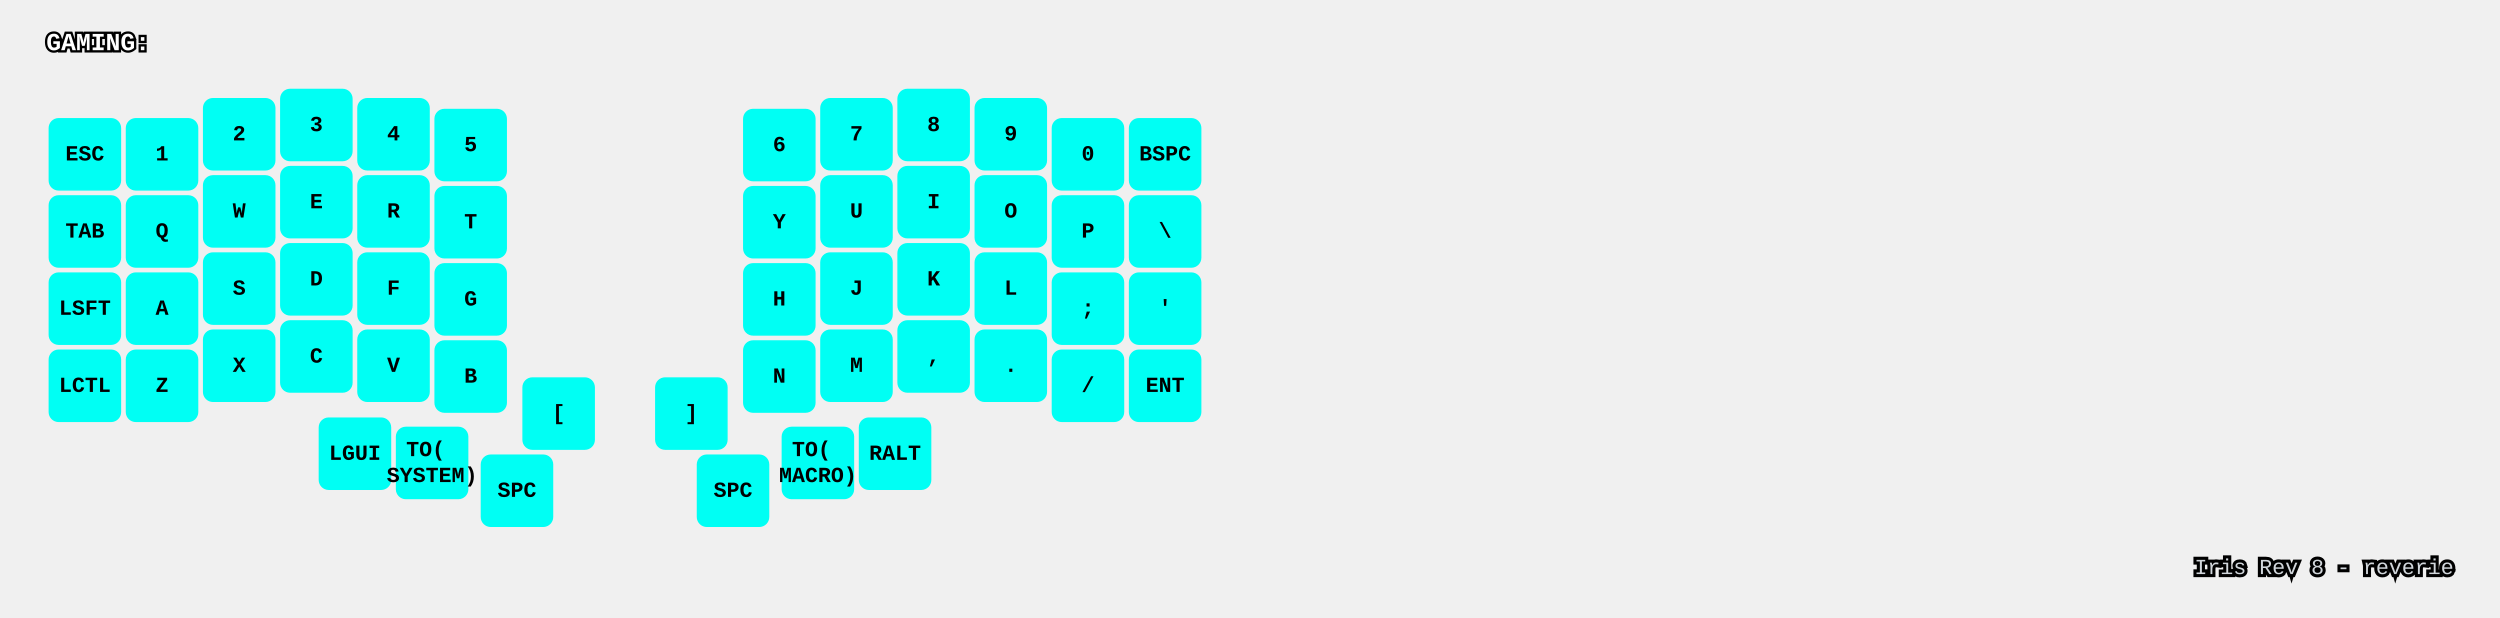
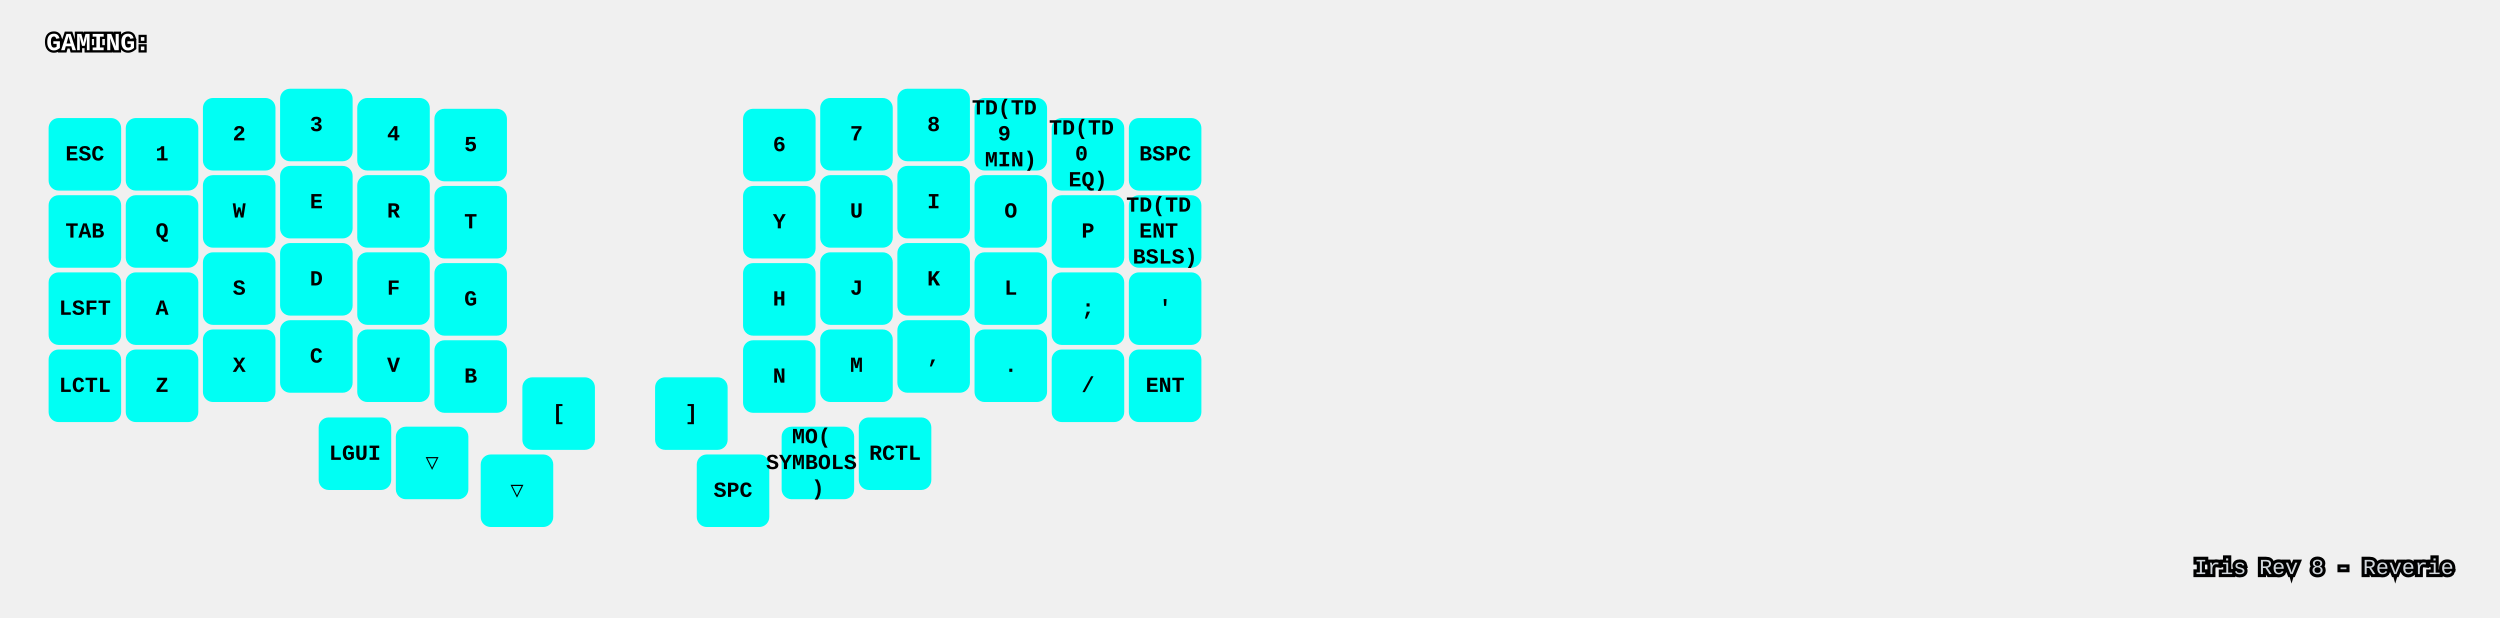
<svg xmlns="http://www.w3.org/2000/svg" width="1620" height="400" viewBox="0 0 1620 400" class="keymap">
  <style>/* inherit to force styles through use tags */
svg path {
    fill: inherit;
}

/* font and background color specifications */
svg.keymap {
    font-family: SFMono-Regular,Consolas,Liberation Mono,Menlo,monospace;
    font-size: 14px;
    font-kerning: normal;
    text-rendering: optimizeLegibility;
    fill: #24292e;
}

/* default key styling */
rect.key {
    fill: #f6f8fa;
}

rect.key, rect.combo {
    stroke: #c9cccf;
    stroke-width: 1;
}

/* default key side styling, only used is draw_key_sides is set */
rect.side {
    filter: brightness(90%);
}

/* color accent for combo boxes */
rect.combo, rect.combo-separate {
    fill: #cdf;
}

/* color accent for held keys */
rect.held, rect.combo.held {
    fill: #fdd;
}

/* color accent for ghost (optional) keys */
rect.ghost, rect.combo.ghost {
    stroke-dasharray: 4, 4;
    stroke-width: 2;
}

text {
    text-anchor: middle;
    dominant-baseline: middle;
}

/* styling for layer labels */
text.label {
    font-weight: bold;
    text-anchor: start;
    stroke: white;
    stroke-width: 4;
    paint-order: stroke;
}

/* styling for optional footer */
text.footer {
    text-anchor: end;
    dominant-baseline: auto;
    stroke: white;
    stroke-width: 4;
    paint-order: stroke;
}

/* styling for combo tap, and key non-tap label text */
text.combo, text.hold, text.shifted, text.left, text.right {
    font-size: 11px;
}

text.hold {
    text-anchor: middle;
    dominant-baseline: auto;
}

text.shifted {
    text-anchor: middle;
    dominant-baseline: hanging;
}

text.left {
    text-anchor: start;
}

text.right {
    text-anchor: end;
}

text.layer-activator {
    text-decoration: underline;
}

/* styling for hold/shifted label text in combo box */
text.combo.hold, text.combo.shifted, text.combo.left, text.combo.right {
    font-size: 8px;
}

/* lighter symbol for transparent keys */
text.trans {
    fill: #7b7e81;
}

/* styling for combo dendrons */
path.combo {
    stroke-width: 1;
    stroke: gray;
    fill: none;
}

/* Start Tabler Icons Cleanup */
/* cannot use height/width with glyphs */
.icon-tabler &gt; path {
    fill: inherit;
    stroke: inherit;
    stroke-width: 2;
}
/* hide tabler's default box */
.icon-tabler &gt; path[stroke="none"][fill="none"] {
    visibility: hidden;
}
/* End Tabler Icons Cleanup */

svg.keymap { fill: #d1d6db; }
rect.key { fill: #3f4750; }
rect.key, rect.combo { stroke: #60666c; }
rect.combo, rect.combo-separate { fill: #1f3d7a; }
rect.held, rect.combo.held { fill: #854747; }
text.label, text.footer { stroke: black; }
text.trans { fill: #7e8184; }
path.combo { stroke: #7f7f7f; }

svg.keymap g.layer-BASE rect.key { fill: #9300ff !important; stroke: #9300ff !important; } /* Star Platinum Purple */ 
svg.keymap g.layer-FUNCTION rect.key { fill: #0fee00 !important; stroke: #0fee00 !important; }  /* Squeeze Toy Alien */ 
svg.keymap g.layer-NUMBERS rect.key { fill: #2000ff !important; stroke: #2000ff !important; }  /* Blue Pencil */ 
svg.keymap g.layer-SYMBOLS rect.key { fill: #ff0000 !important; stroke: #ff0000 !important; } /* Red */ 
svg.keymap g.layer-SYSTEM rect.key { fill: #f6ff00 !important; stroke: #f6ff00 !important; } /* Busy Bee */
svg.keymap g.layer-GAMING rect.key { fill: #00fff4 !important; stroke: #00fff4 !important; } /* Turquoise Blue */ 
svg.keymap g.layer-MACRO rect.key { fill: #ff008e !important; stroke: #ff008e !important; } /* Pink Panther */

/* Make transparent keys have reduced opacity */
rect.ghost { 
  fill: #666666 !important; 
  opacity: 0.3 !important; 
}

/* Better contrast for text on colored backgrounds */
/* Add new layers here: svg.keymap g.layer-NEWLAYER text { fill: #000000; } */

/* Layer title styling - GitHub-friendly colors */
text.label {
  fill: #ffffff !important;
  font-weight: bold !important;
  font-size: 16px !important;
  font-family: Arial, sans-serif !important;
  stroke: #000000 !important;
  stroke-width: 3px !important;
  paint-order: stroke !important;
}

/* Key text styling by layer (excluding labels) */
svg.keymap g.layer-BASE text:not(.label),
svg.keymap g.layer-NUMBERS text:not(.label) {
  fill: #ffffff !important;
  font-weight: bold !important;
  font-size: 14px !important;
}
svg.keymap g.layer-FUNCTION text:not(.label),
svg.keymap g.layer-SYMBOLS text:not(.label),
svg.keymap g.layer-SYSTEM text:not(.label),
svg.keymap g.layer-GAMING text:not(.label),
svg.keymap g.layer-MACRO text:not(.label) {
  fill: #000000 !important;
  font-weight: bold !important;
  font-size: 14px !important;
}

/* Held/accent keys */
rect.held { 
  fill: #ff6b6b !important; 
  opacity: 0.8 !important; 
}

/* Combo styling */
rect.combo { 
  fill: #4ecdc4 !important; 
  opacity: 0.7 !important; 
}
</style>
  <g transform="translate(30, 0)" class="layer-GAMING">
    <text x="0" y="28" class="label" id="GAMING">GAMING:</text>
    <g transform="translate(0, 56)">
      <g transform="translate(25, 44)" class="key keypos-0">
        <rect rx="6" ry="6" x="-23" y="-23" width="46" height="46" class="key" />
        <text x="0" y="0" class="key tap">ESC</text>
      </g>
      <g transform="translate(75, 44)" class="key keypos-1">
        <rect rx="6" ry="6" x="-23" y="-23" width="46" height="46" class="key" />
        <text x="0" y="0" class="key tap">1</text>
      </g>
      <g transform="translate(125, 31)" class="key keypos-2">
        <rect rx="6" ry="6" x="-23" y="-23" width="46" height="46" class="key" />
        <text x="0" y="0" class="key tap">2</text>
      </g>
      <g transform="translate(175, 25)" class="key keypos-3">
        <rect rx="6" ry="6" x="-23" y="-23" width="46" height="46" class="key" />
        <text x="0" y="0" class="key tap">3</text>
      </g>
      <g transform="translate(225, 31)" class="key keypos-4">
        <rect rx="6" ry="6" x="-23" y="-23" width="46" height="46" class="key" />
        <text x="0" y="0" class="key tap">4</text>
      </g>
      <g transform="translate(275, 38)" class="key keypos-5">
        <rect rx="6" ry="6" x="-23" y="-23" width="46" height="46" class="key" />
        <text x="0" y="0" class="key tap">5</text>
      </g>
      <g transform="translate(475, 38)" class="key keypos-6">
        <rect rx="6" ry="6" x="-23" y="-23" width="46" height="46" class="key" />
        <text x="0" y="0" class="key tap">6</text>
      </g>
      <g transform="translate(525, 31)" class="key keypos-7">
        <rect rx="6" ry="6" x="-23" y="-23" width="46" height="46" class="key" />
        <text x="0" y="0" class="key tap">7</text>
      </g>
      <g transform="translate(575, 25)" class="key keypos-8">
        <rect rx="6" ry="6" x="-23" y="-23" width="46" height="46" class="key" />
        <text x="0" y="0" class="key tap">8</text>
      </g>
      <g transform="translate(625, 31)" class="key keypos-9">
        <rect rx="6" ry="6" x="-23" y="-23" width="46" height="46" class="key" />
-         <text x="0" y="0" class="key tap">9</text>
+         <text x="0" y="0" class="key tap">
+           <tspan x="0" dy="-1.2em">TD(TD</tspan>
+           <tspan x="0" dy="1.2em">9</tspan>
+           <tspan x="0" dy="1.2em">MIN)</tspan>
+         </text>
      </g>
      <g transform="translate(675, 44)" class="key keypos-10">
        <rect rx="6" ry="6" x="-23" y="-23" width="46" height="46" class="key" />
-         <text x="0" y="0" class="key tap">0</text>
+         <text x="0" y="0" class="key tap">
+           <tspan x="0" dy="-1.2em">TD(TD</tspan>
+           <tspan x="0" dy="1.2em">0</tspan>
+           <tspan x="0" dy="1.2em">EQ)</tspan>
+         </text>
      </g>
      <g transform="translate(725, 44)" class="key keypos-11">
        <rect rx="6" ry="6" x="-23" y="-23" width="46" height="46" class="key" />
        <text x="0" y="0" class="key tap">BSPC</text>
      </g>
      <g transform="translate(25, 94)" class="key keypos-12">
        <rect rx="6" ry="6" x="-23" y="-23" width="46" height="46" class="key" />
        <text x="0" y="0" class="key tap">TAB</text>
      </g>
      <g transform="translate(75, 94)" class="key keypos-13">
        <rect rx="6" ry="6" x="-23" y="-23" width="46" height="46" class="key" />
        <text x="0" y="0" class="key tap">Q</text>
      </g>
      <g transform="translate(125, 81)" class="key keypos-14">
        <rect rx="6" ry="6" x="-23" y="-23" width="46" height="46" class="key" />
        <text x="0" y="0" class="key tap">W</text>
      </g>
      <g transform="translate(175, 75)" class="key keypos-15">
        <rect rx="6" ry="6" x="-23" y="-23" width="46" height="46" class="key" />
        <text x="0" y="0" class="key tap">E</text>
      </g>
      <g transform="translate(225, 81)" class="key keypos-16">
        <rect rx="6" ry="6" x="-23" y="-23" width="46" height="46" class="key" />
        <text x="0" y="0" class="key tap">R</text>
      </g>
      <g transform="translate(275, 88)" class="key keypos-17">
        <rect rx="6" ry="6" x="-23" y="-23" width="46" height="46" class="key" />
        <text x="0" y="0" class="key tap">T</text>
      </g>
      <g transform="translate(475, 88)" class="key keypos-18">
        <rect rx="6" ry="6" x="-23" y="-23" width="46" height="46" class="key" />
        <text x="0" y="0" class="key tap">Y</text>
      </g>
      <g transform="translate(525, 81)" class="key keypos-19">
        <rect rx="6" ry="6" x="-23" y="-23" width="46" height="46" class="key" />
        <text x="0" y="0" class="key tap">U</text>
      </g>
      <g transform="translate(575, 75)" class="key keypos-20">
        <rect rx="6" ry="6" x="-23" y="-23" width="46" height="46" class="key" />
        <text x="0" y="0" class="key tap">I</text>
      </g>
      <g transform="translate(625, 81)" class="key keypos-21">
        <rect rx="6" ry="6" x="-23" y="-23" width="46" height="46" class="key" />
        <text x="0" y="0" class="key tap">O</text>
      </g>
      <g transform="translate(675, 94)" class="key keypos-22">
        <rect rx="6" ry="6" x="-23" y="-23" width="46" height="46" class="key" />
        <text x="0" y="0" class="key tap">P</text>
      </g>
      <g transform="translate(725, 94)" class="key keypos-23">
        <rect rx="6" ry="6" x="-23" y="-23" width="46" height="46" class="key" />
-         <text x="0" y="0" class="key tap">\</text>
+         <text x="0" y="0" class="key tap">
+           <tspan x="0" dy="-1.2em">TD(TD</tspan>
+           <tspan x="0" dy="1.2em">ENT</tspan>
+           <tspan x="0" dy="1.2em">BSLS)</tspan>
+         </text>
      </g>
      <g transform="translate(25, 144)" class="key keypos-24">
        <rect rx="6" ry="6" x="-23" y="-23" width="46" height="46" class="key" />
        <text x="0" y="0" class="key tap">LSFT</text>
      </g>
      <g transform="translate(75, 144)" class="key keypos-25">
        <rect rx="6" ry="6" x="-23" y="-23" width="46" height="46" class="key" />
        <text x="0" y="0" class="key tap">A</text>
      </g>
      <g transform="translate(125, 131)" class="key keypos-26">
        <rect rx="6" ry="6" x="-23" y="-23" width="46" height="46" class="key" />
        <text x="0" y="0" class="key tap">S</text>
      </g>
      <g transform="translate(175, 125)" class="key keypos-27">
        <rect rx="6" ry="6" x="-23" y="-23" width="46" height="46" class="key" />
        <text x="0" y="0" class="key tap">D</text>
      </g>
      <g transform="translate(225, 131)" class="key keypos-28">
        <rect rx="6" ry="6" x="-23" y="-23" width="46" height="46" class="key" />
        <text x="0" y="0" class="key tap">F</text>
      </g>
      <g transform="translate(275, 138)" class="key keypos-29">
        <rect rx="6" ry="6" x="-23" y="-23" width="46" height="46" class="key" />
        <text x="0" y="0" class="key tap">G</text>
      </g>
      <g transform="translate(475, 138)" class="key keypos-30">
        <rect rx="6" ry="6" x="-23" y="-23" width="46" height="46" class="key" />
        <text x="0" y="0" class="key tap">H</text>
      </g>
      <g transform="translate(525, 131)" class="key keypos-31">
        <rect rx="6" ry="6" x="-23" y="-23" width="46" height="46" class="key" />
        <text x="0" y="0" class="key tap">J</text>
      </g>
      <g transform="translate(575, 125)" class="key keypos-32">
        <rect rx="6" ry="6" x="-23" y="-23" width="46" height="46" class="key" />
        <text x="0" y="0" class="key tap">K</text>
      </g>
      <g transform="translate(625, 131)" class="key keypos-33">
        <rect rx="6" ry="6" x="-23" y="-23" width="46" height="46" class="key" />
        <text x="0" y="0" class="key tap">L</text>
      </g>
      <g transform="translate(675, 144)" class="key keypos-34">
        <rect rx="6" ry="6" x="-23" y="-23" width="46" height="46" class="key" />
        <text x="0" y="0" class="key tap">;</text>
      </g>
      <g transform="translate(725, 144)" class="key keypos-35">
        <rect rx="6" ry="6" x="-23" y="-23" width="46" height="46" class="key" />
        <text x="0" y="0" class="key tap">'</text>
      </g>
      <g transform="translate(25, 194)" class="key keypos-36">
        <rect rx="6" ry="6" x="-23" y="-23" width="46" height="46" class="key" />
        <text x="0" y="0" class="key tap">LCTL</text>
      </g>
      <g transform="translate(75, 194)" class="key keypos-37">
        <rect rx="6" ry="6" x="-23" y="-23" width="46" height="46" class="key" />
        <text x="0" y="0" class="key tap">Z</text>
      </g>
      <g transform="translate(125, 181)" class="key keypos-38">
        <rect rx="6" ry="6" x="-23" y="-23" width="46" height="46" class="key" />
        <text x="0" y="0" class="key tap">X</text>
      </g>
      <g transform="translate(175, 175)" class="key keypos-39">
        <rect rx="6" ry="6" x="-23" y="-23" width="46" height="46" class="key" />
        <text x="0" y="0" class="key tap">C</text>
      </g>
      <g transform="translate(225, 181)" class="key keypos-40">
        <rect rx="6" ry="6" x="-23" y="-23" width="46" height="46" class="key" />
        <text x="0" y="0" class="key tap">V</text>
      </g>
      <g transform="translate(275, 188)" class="key keypos-41">
        <rect rx="6" ry="6" x="-23" y="-23" width="46" height="46" class="key" />
        <text x="0" y="0" class="key tap">B</text>
      </g>
      <g transform="translate(332, 212)" class="key keypos-42">
        <rect rx="6" ry="6" x="-23" y="-23" width="46" height="46" class="key" />
        <text x="0" y="0" class="key tap">[</text>
      </g>
      <g transform="translate(418, 212)" class="key keypos-43">
        <rect rx="6" ry="6" x="-23" y="-23" width="46" height="46" class="key" />
        <text x="0" y="0" class="key tap">]</text>
      </g>
      <g transform="translate(475, 188)" class="key keypos-44">
        <rect rx="6" ry="6" x="-23" y="-23" width="46" height="46" class="key" />
        <text x="0" y="0" class="key tap">N</text>
      </g>
      <g transform="translate(525, 181)" class="key keypos-45">
        <rect rx="6" ry="6" x="-23" y="-23" width="46" height="46" class="key" />
        <text x="0" y="0" class="key tap">M</text>
      </g>
      <g transform="translate(575, 175)" class="key keypos-46">
        <rect rx="6" ry="6" x="-23" y="-23" width="46" height="46" class="key" />
        <text x="0" y="0" class="key tap">,</text>
      </g>
      <g transform="translate(625, 181)" class="key keypos-47">
        <rect rx="6" ry="6" x="-23" y="-23" width="46" height="46" class="key" />
        <text x="0" y="0" class="key tap">.</text>
      </g>
      <g transform="translate(675, 194)" class="key keypos-48">
        <rect rx="6" ry="6" x="-23" y="-23" width="46" height="46" class="key" />
        <text x="0" y="0" class="key tap">/</text>
      </g>
      <g transform="translate(725, 194)" class="key keypos-49">
        <rect rx="6" ry="6" x="-23" y="-23" width="46" height="46" class="key" />
        <text x="0" y="0" class="key tap">ENT</text>
      </g>
      <g transform="translate(200, 238)" class="key keypos-50">
        <rect rx="6" ry="6" x="-23" y="-23" width="46" height="46" class="key" />
        <text x="0" y="0" class="key tap">LGUI</text>
      </g>
-       <g transform="translate(250, 244)" class="key keypos-51">
+       <g transform="translate(250, 244)" class="key trans keypos-51">
+         <rect rx="6" ry="6" x="-23" y="-23" width="46" height="46" class="key trans" />
+         <text x="0" y="0" class="key trans tap">▽</text>
+       </g>
+       <g transform="translate(305, 262)" class="key trans keypos-52">
+         <rect rx="6" ry="6" x="-23" y="-23" width="46" height="46" class="key trans" />
+         <text x="0" y="0" class="key trans tap">▽</text>
+       </g>
+       <g transform="translate(445, 262)" class="key keypos-53">
+         <rect rx="6" ry="6" x="-23" y="-23" width="46" height="46" class="key" />
+         <text x="0" y="0" class="key tap">SPC</text>
+       </g>
+       <g transform="translate(500, 244)" class="key keypos-54">
        <rect rx="6" ry="6" x="-23" y="-23" width="46" height="46" class="key" />
        <text x="0" y="0" class="key tap">
-           <tspan x="0" dy="-0.6em">TO(</tspan>
-           <tspan x="0" dy="1.2em">SYSTEM)</tspan>
+           <tspan x="0" dy="-1.2em">MO(</tspan>
+           <tspan x="0" dy="1.2em">SYMBOLS</tspan>
+           <tspan x="0" dy="1.2em">)</tspan>
        </text>
      </g>
-       <g transform="translate(305, 262)" class="key keypos-52">
-         <rect rx="6" ry="6" x="-23" y="-23" width="46" height="46" class="key" />
-         <text x="0" y="0" class="key tap">SPC</text>
-       </g>
-       <g transform="translate(445, 262)" class="key keypos-53">
-         <rect rx="6" ry="6" x="-23" y="-23" width="46" height="46" class="key" />
-         <text x="0" y="0" class="key tap">SPC</text>
-       </g>
-       <g transform="translate(500, 244)" class="key keypos-54">
-         <rect rx="6" ry="6" x="-23" y="-23" width="46" height="46" class="key" />
-         <text x="0" y="0" class="key tap">
-           <tspan x="0" dy="-0.6em">TO(</tspan>
-           <tspan x="0" dy="1.2em">MACRO)</tspan>
-         </text>
-       </g>
      <g transform="translate(550, 238)" class="key keypos-55">
        <rect rx="6" ry="6" x="-23" y="-23" width="46" height="46" class="key" />
-         <text x="0" y="0" class="key tap">RALT</text>
+         <text x="0" y="0" class="key tap">RCTL</text>
      </g>
    </g>
  </g>
-   <text x="1590.0" y="372.0" class="footer">Iris Rev 8 - reverie</text>
+   <text x="1590.0" y="372.0" class="footer">Iris Rev 8 - Reverie</text>
</svg>
